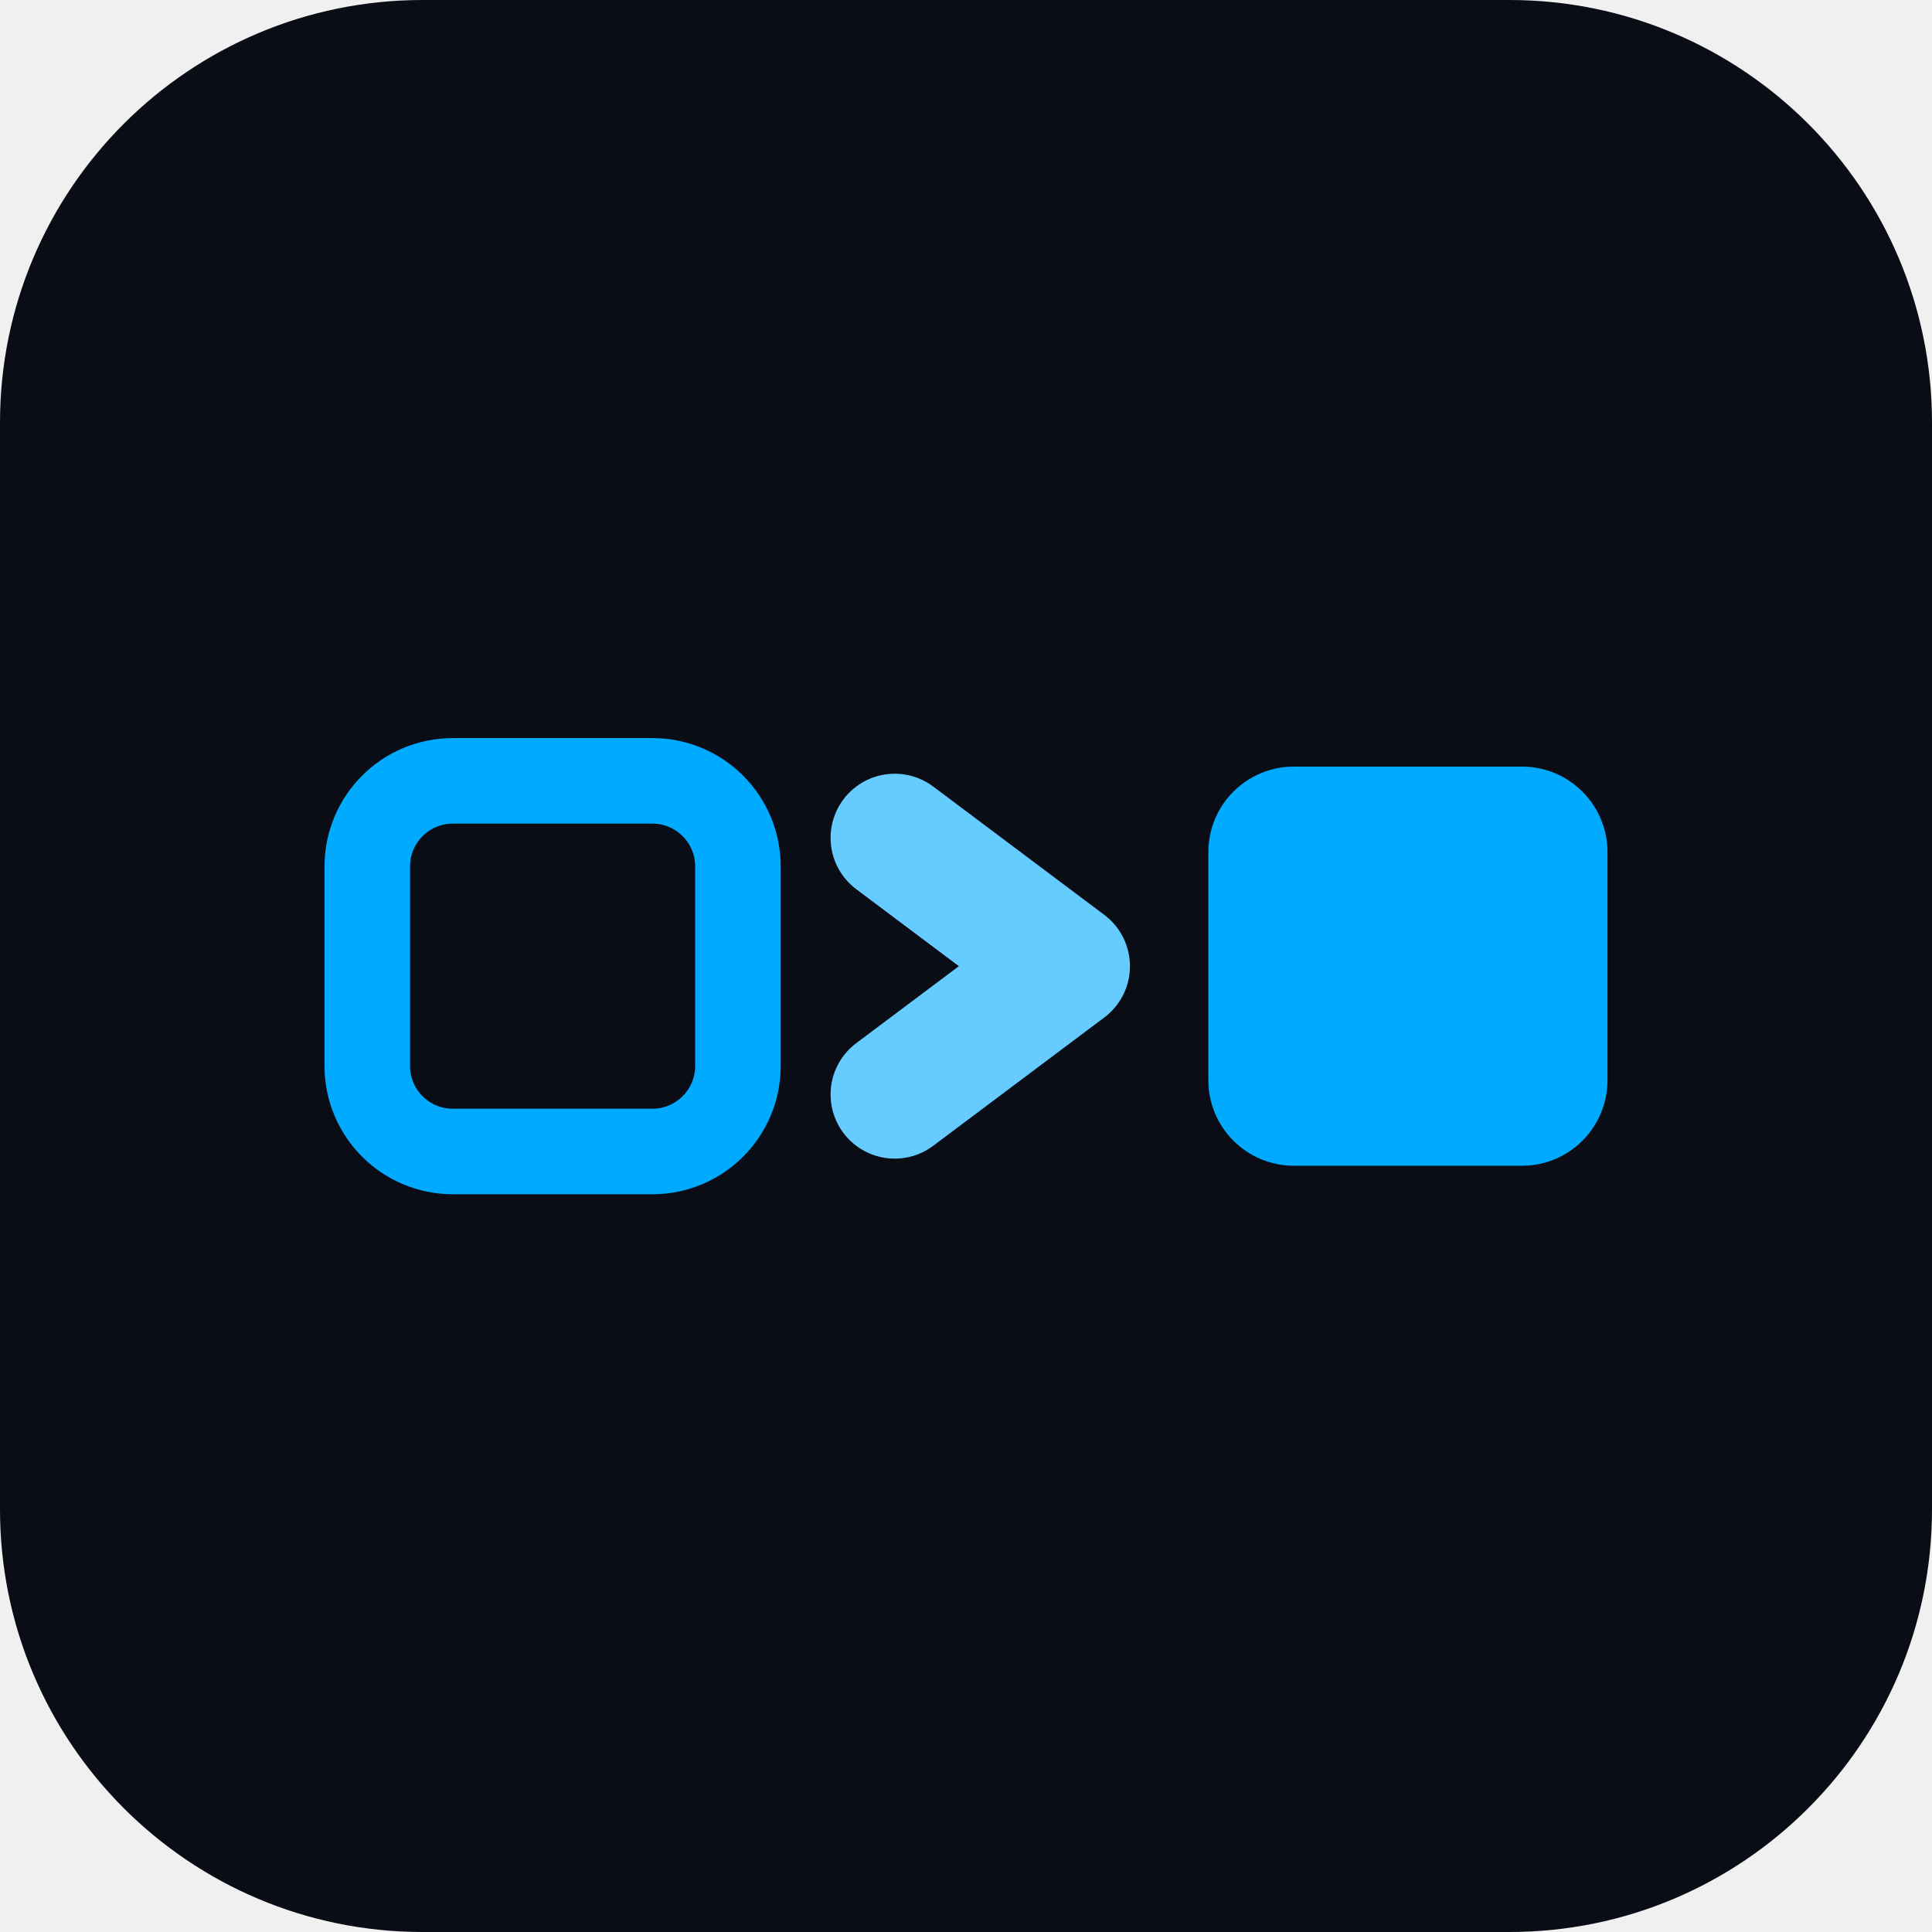
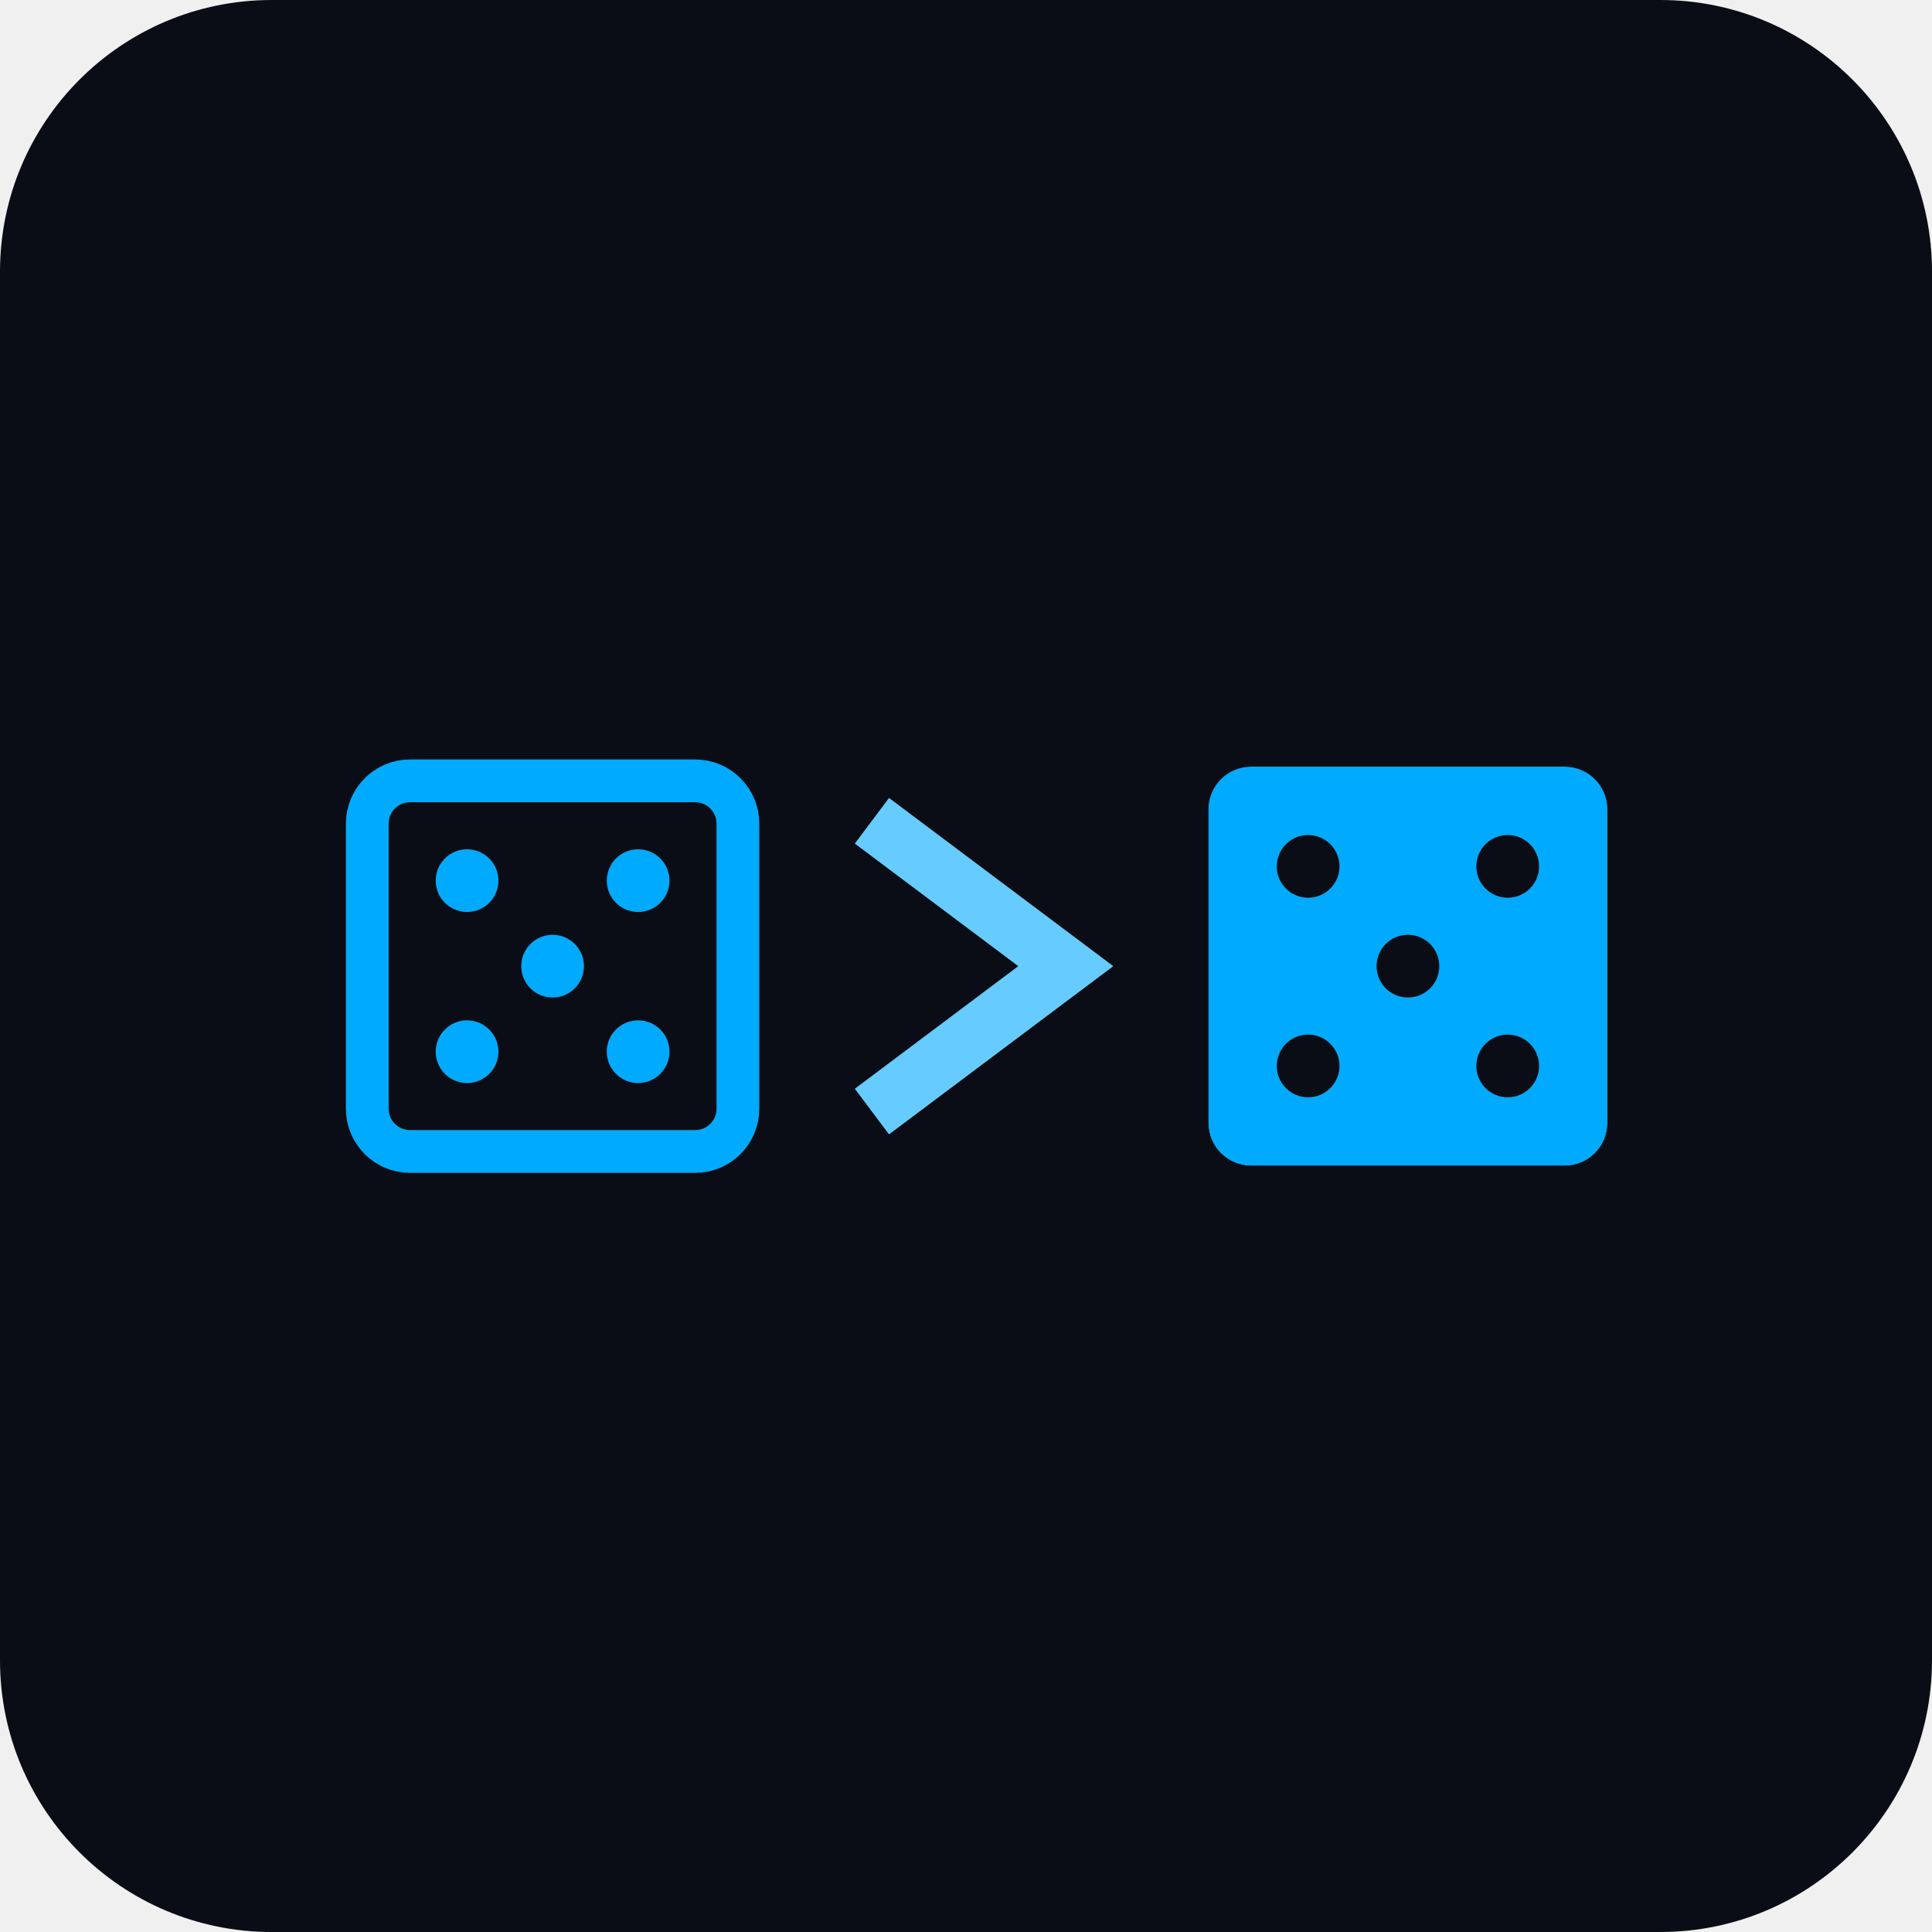
<svg xmlns="http://www.w3.org/2000/svg" viewBox="0 0 512 512" width="512" height="512" role="img" aria-label="OpenHCS">
-   <rect width="512" height="512" rx="112" fill="#0A0D16" />
+   <defs>
+     <mask id="openhcs-inverted-cells-icon" maskUnits="userSpaceOnUse" x="61" y="1" width="30" height="30">
+       <rect x="62" y="2" width="28" height="28" rx="3" fill="white" />
+       <g fill="black">
+         <circle cx="69" cy="9" r="2.2" />
+         <circle cx="83" cy="9" r="2.2" />
+         <circle cx="76" cy="16" r="2.2" />
+         <circle cx="69" cy="23" r="2.2" />
+         <circle cx="83" cy="23" r="2.2" />
+       </g>
+     </mask>
+   </defs>
+   <rect width="512" height="512" rx="72" fill="#0A0D16" />
  <g transform="translate(86 195.6) scale(3.7778)">
-     <rect x="3" y="3" width="26" height="26" rx="6" fill="none" stroke="#00AAFF" stroke-width="6" />
-     <path d="M40 7 L52 16 L40 25" fill="none" stroke="#66CCFF" stroke-width="9" stroke-linecap="round" stroke-linejoin="round" />
-     <rect x="62" y="2" width="28" height="28" rx="6" fill="#00AAFF" />
+     <rect x="3" y="3" width="26" height="26" rx="3" fill="none" stroke="#00AAFF" stroke-width="3" />
+     <g fill="#00AAFF">
+       <circle cx="10" cy="10" r="2.2" />
+       <circle cx="22" cy="10" r="2.2" />
+       <circle cx="16" cy="16" r="2.2" />
+       <circle cx="10" cy="22" r="2.2" />
+       <circle cx="22" cy="22" r="2.2" />
+     </g>
+     <path d="M40 7 L52 16 L40 25" fill="none" stroke="#66CCFF" stroke-width="4" stroke-linecap="square" stroke-linejoin="miter" />
+     <rect x="62" y="2" width="28" height="28" rx="3" fill="#00AAFF" mask="url(#openhcs-inverted-cells-icon)" />
  </g>
</svg>
